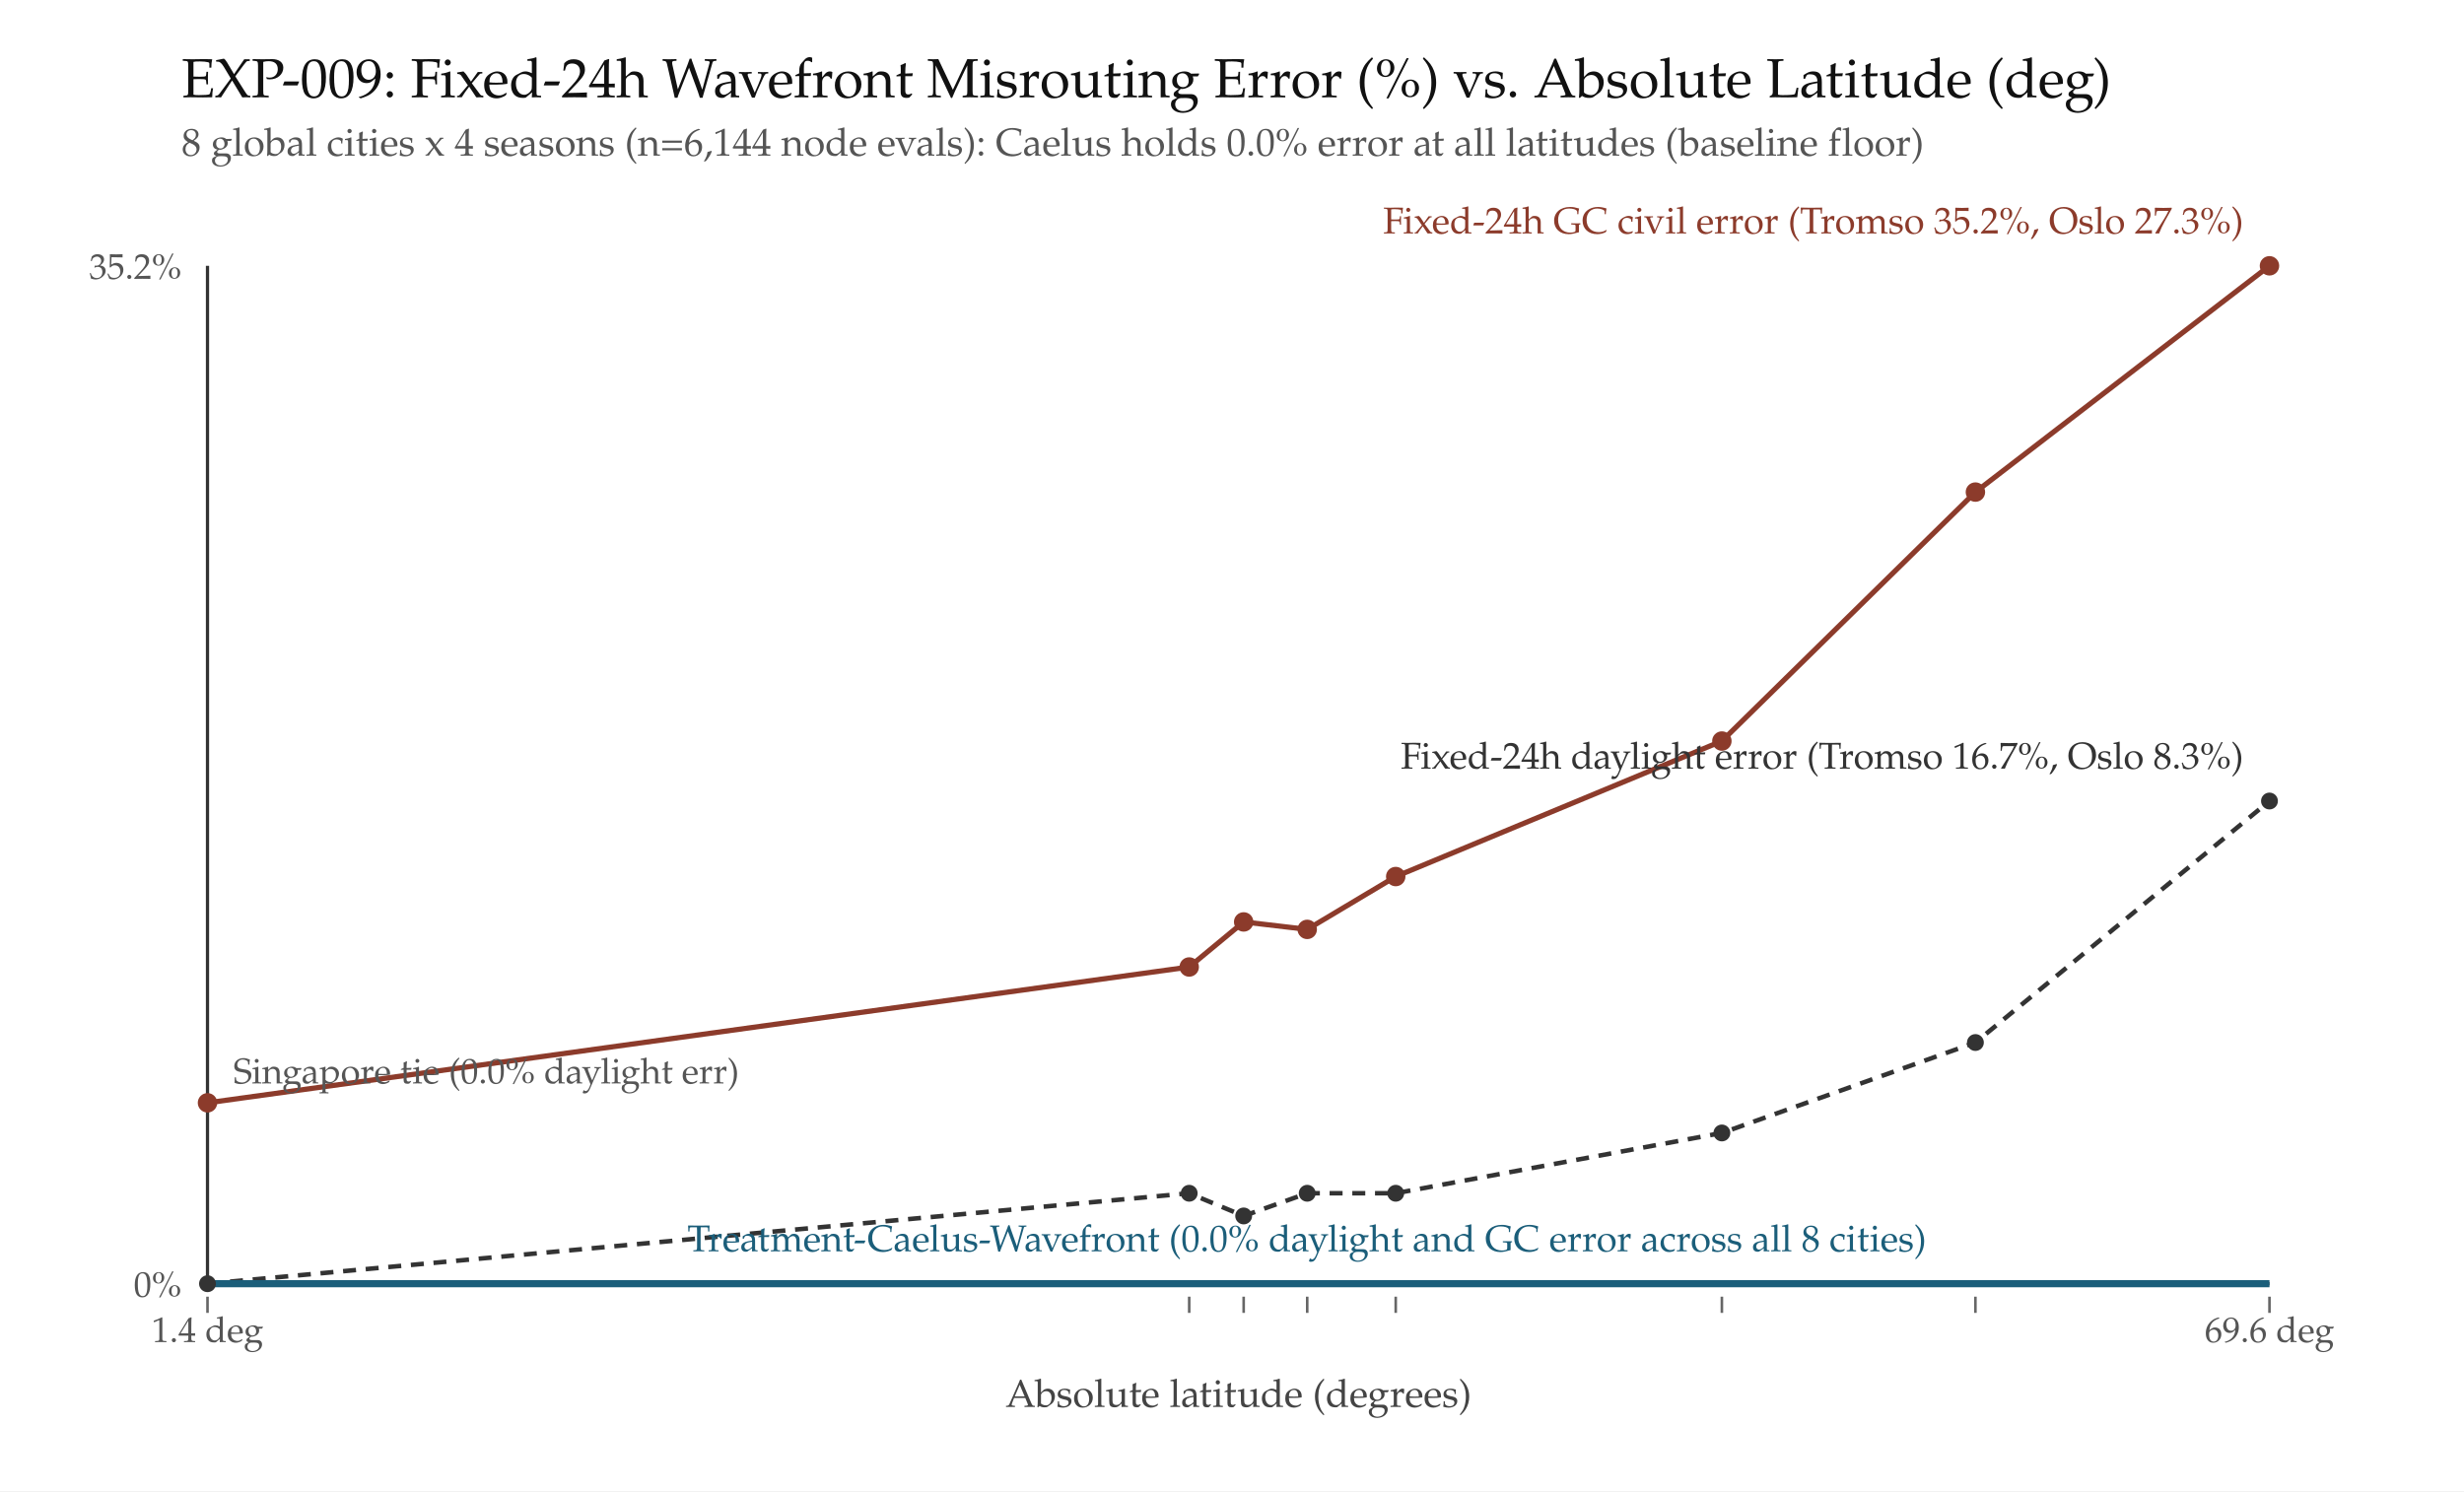
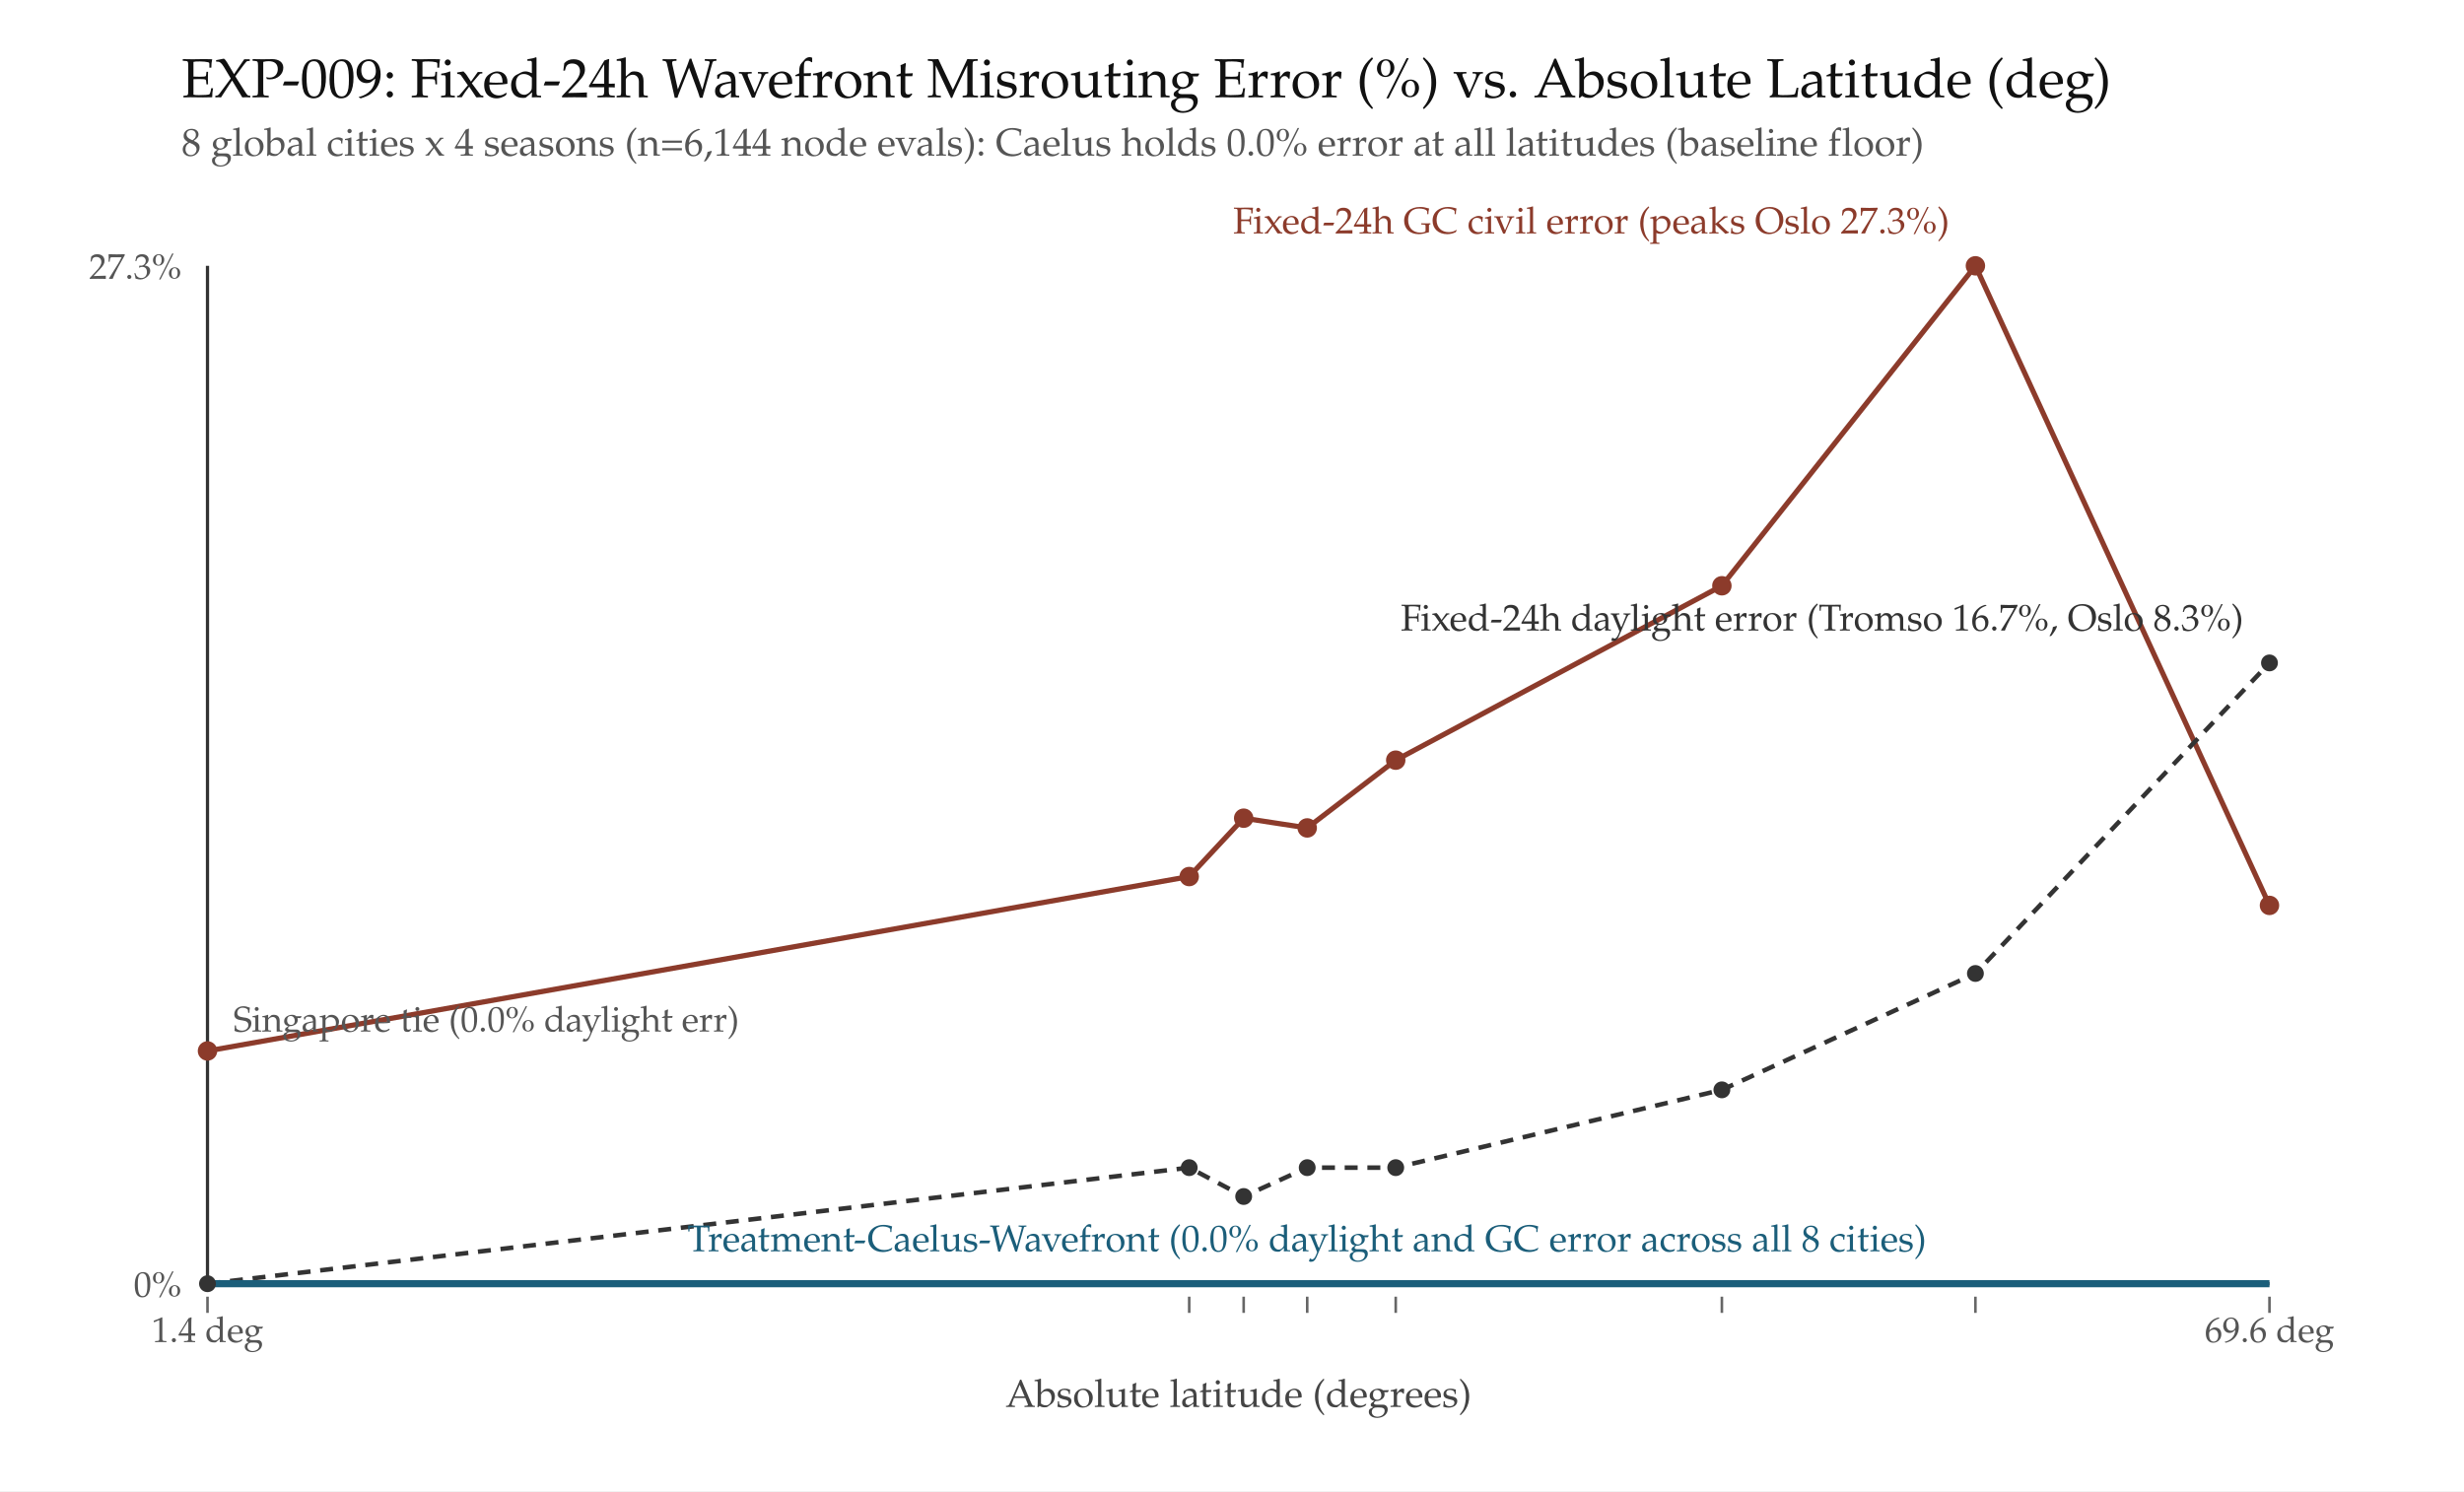
<svg xmlns="http://www.w3.org/2000/svg" viewBox="0 0 760 460" font-family="et-book, ET-Bembo, Palatino, Georgia, serif" font-size="13">
  <rect width="760" height="460" fill="white" />
  <text x="56" y="30" font-size="17" fill="#111">EXP-009: Fixed-24h Wavefront Misrouting Error (%) vs. Absolute Latitude (deg)</text>
  <text x="56" y="48" font-size="12" fill="#555">8 global cities x 4 seasons (n=6,144 node evals): Caelus holds 0.0% error at all latitudes (baseline floor)</text>
  <line x1="64.0" y1="396.0" x2="64.0" y2="82.0" stroke="#333" stroke-width="1" />
  <line x1="64.0" y1="396.0" x2="700.0" y2="396.0" stroke="#333" stroke-width="1" />
-   <text x="56.0" y="86.0" text-anchor="end" font-size="11" fill="#555">35.2%</text>
+   <text x="56.0" y="86.0" text-anchor="end" font-size="11" fill="#555">27.3%</text>
  <text x="56.0" y="400.0" text-anchor="end" font-size="11" fill="#555">0%</text>
  <text x="64.0" y="414.0" text-anchor="middle" font-size="11" fill="#555">1.4 deg</text>
  <text x="700.0" y="414.0" text-anchor="middle" font-size="11" fill="#555">69.6 deg</text>
  <text x="382.0" y="434.0" text-anchor="middle" font-size="12" fill="#444">Absolute latitude (degrees)</text>
-   <polyline fill="none" stroke="#8c3b2b" stroke-width="1.6" points="64.0,340.2 366.8,298.3 383.6,284.4 403.2,286.7 430.5,270.4 531.1,228.6 609.3,151.8 700.0,82.0" />
-   <polyline fill="none" stroke="#333" stroke-width="1.4" stroke-dasharray="4,3" points="64.0,396.0 366.8,368.1 383.6,375.1 403.2,368.1 430.5,368.1 531.1,349.5 609.3,321.6 700.0,247.1" />
+   <polyline fill="none" stroke="#8c3b2b" stroke-width="1.6" points="64.0,324.2 366.8,270.4 383.6,252.4 403.2,255.4 430.5,234.5 531.1,180.7 609.3,82.0 700.0,279.3" />
+   <polyline fill="none" stroke="#333" stroke-width="1.4" stroke-dasharray="4,3" points="64.0,396.0 366.8,360.2 383.6,369.1 403.2,360.2 430.5,360.2 531.1,336.2 609.3,300.3 700.0,204.5" />
  <line x1="64.0" y1="396.0" x2="700.0" y2="396.0" stroke="#1b5e7a" stroke-width="2.2" />
-   <circle cx="64.0" cy="340.2" r="3.0" fill="#8c3b2b" />
+   <circle cx="64.0" cy="324.2" r="3.0" fill="#8c3b2b" />
  <circle cx="64.0" cy="396.0" r="2.6" fill="#333" />
  <line x1="64.0" y1="400.0" x2="64.0" y2="405.0" stroke="#666" stroke-width="0.8" />
-   <circle cx="366.8" cy="298.3" r="3.0" fill="#8c3b2b" />
-   <circle cx="366.8" cy="368.1" r="2.6" fill="#333" />
+   <circle cx="366.8" cy="270.4" r="3.0" fill="#8c3b2b" />
+   <circle cx="366.8" cy="360.2" r="2.6" fill="#333" />
  <line x1="366.8" y1="400.0" x2="366.8" y2="405.0" stroke="#666" stroke-width="0.8" />
-   <circle cx="383.6" cy="284.4" r="3.0" fill="#8c3b2b" />
-   <circle cx="383.6" cy="375.1" r="2.6" fill="#333" />
+   <circle cx="383.6" cy="252.4" r="3.0" fill="#8c3b2b" />
+   <circle cx="383.6" cy="369.1" r="2.6" fill="#333" />
  <line x1="383.6" y1="400.0" x2="383.6" y2="405.0" stroke="#666" stroke-width="0.8" />
-   <circle cx="403.2" cy="286.7" r="3.0" fill="#8c3b2b" />
-   <circle cx="403.2" cy="368.1" r="2.6" fill="#333" />
+   <circle cx="403.2" cy="255.4" r="3.0" fill="#8c3b2b" />
+   <circle cx="403.2" cy="360.2" r="2.6" fill="#333" />
  <line x1="403.2" y1="400.0" x2="403.2" y2="405.0" stroke="#666" stroke-width="0.8" />
-   <circle cx="430.5" cy="270.4" r="3.0" fill="#8c3b2b" />
-   <circle cx="430.5" cy="368.1" r="2.6" fill="#333" />
+   <circle cx="430.5" cy="234.5" r="3.0" fill="#8c3b2b" />
+   <circle cx="430.5" cy="360.2" r="2.6" fill="#333" />
  <line x1="430.5" y1="400.0" x2="430.5" y2="405.0" stroke="#666" stroke-width="0.8" />
-   <circle cx="531.1" cy="228.6" r="3.0" fill="#8c3b2b" />
-   <circle cx="531.1" cy="349.5" r="2.6" fill="#333" />
+   <circle cx="531.1" cy="180.7" r="3.0" fill="#8c3b2b" />
+   <circle cx="531.1" cy="336.2" r="2.6" fill="#333" />
  <line x1="531.1" y1="400.0" x2="531.1" y2="405.0" stroke="#666" stroke-width="0.8" />
-   <circle cx="609.3" cy="151.8" r="3.0" fill="#8c3b2b" />
-   <circle cx="609.3" cy="321.6" r="2.6" fill="#333" />
+   <circle cx="609.3" cy="82.0" r="3.0" fill="#8c3b2b" />
+   <circle cx="609.3" cy="300.3" r="2.6" fill="#333" />
  <line x1="609.3" y1="400.0" x2="609.3" y2="405.0" stroke="#666" stroke-width="0.8" />
-   <circle cx="700.0" cy="82.0" r="3.0" fill="#8c3b2b" />
-   <circle cx="700.0" cy="247.1" r="2.6" fill="#333" />
+   <circle cx="700.0" cy="279.3" r="3.0" fill="#8c3b2b" />
+   <circle cx="700.0" cy="204.5" r="2.6" fill="#333" />
  <line x1="700.0" y1="400.0" x2="700.0" y2="405.0" stroke="#666" stroke-width="0.8" />
-   <text x="692.0" y="72.0" text-anchor="end" font-size="11.5" fill="#8c3b2b">Fixed-24h GC civil error (Tromso 35.2%, Oslo 27.3%)</text>
-   <text x="692.0" y="237.1" text-anchor="end" font-size="11.5" fill="#333">Fixed-24h daylight error (Tromso 16.7%, Oslo 8.3%)</text>
+   <text x="601.3" y="72.0" text-anchor="end" font-size="11.5" fill="#8c3b2b">Fixed-24h GC civil error (peaks Oslo 27.3%)</text>
+   <text x="692.0" y="194.5" text-anchor="end" font-size="11.5" fill="#333">Fixed-24h daylight error (Tromso 16.7%, Oslo 8.3%)</text>
  <text x="403.1" y="386.0" text-anchor="middle" font-size="11.5" fill="#1b5e7a">Treatment-Caelus-Wavefront (0.0% daylight and GC error across all 8 cities)</text>
-   <text x="72.0" y="334.2" text-anchor="start" font-size="11" fill="#555">Singapore tie (0.0% daylight err)</text>
+   <text x="72.0" y="318.2" text-anchor="start" font-size="11" fill="#555">Singapore tie (0.0% daylight err)</text>
</svg>
